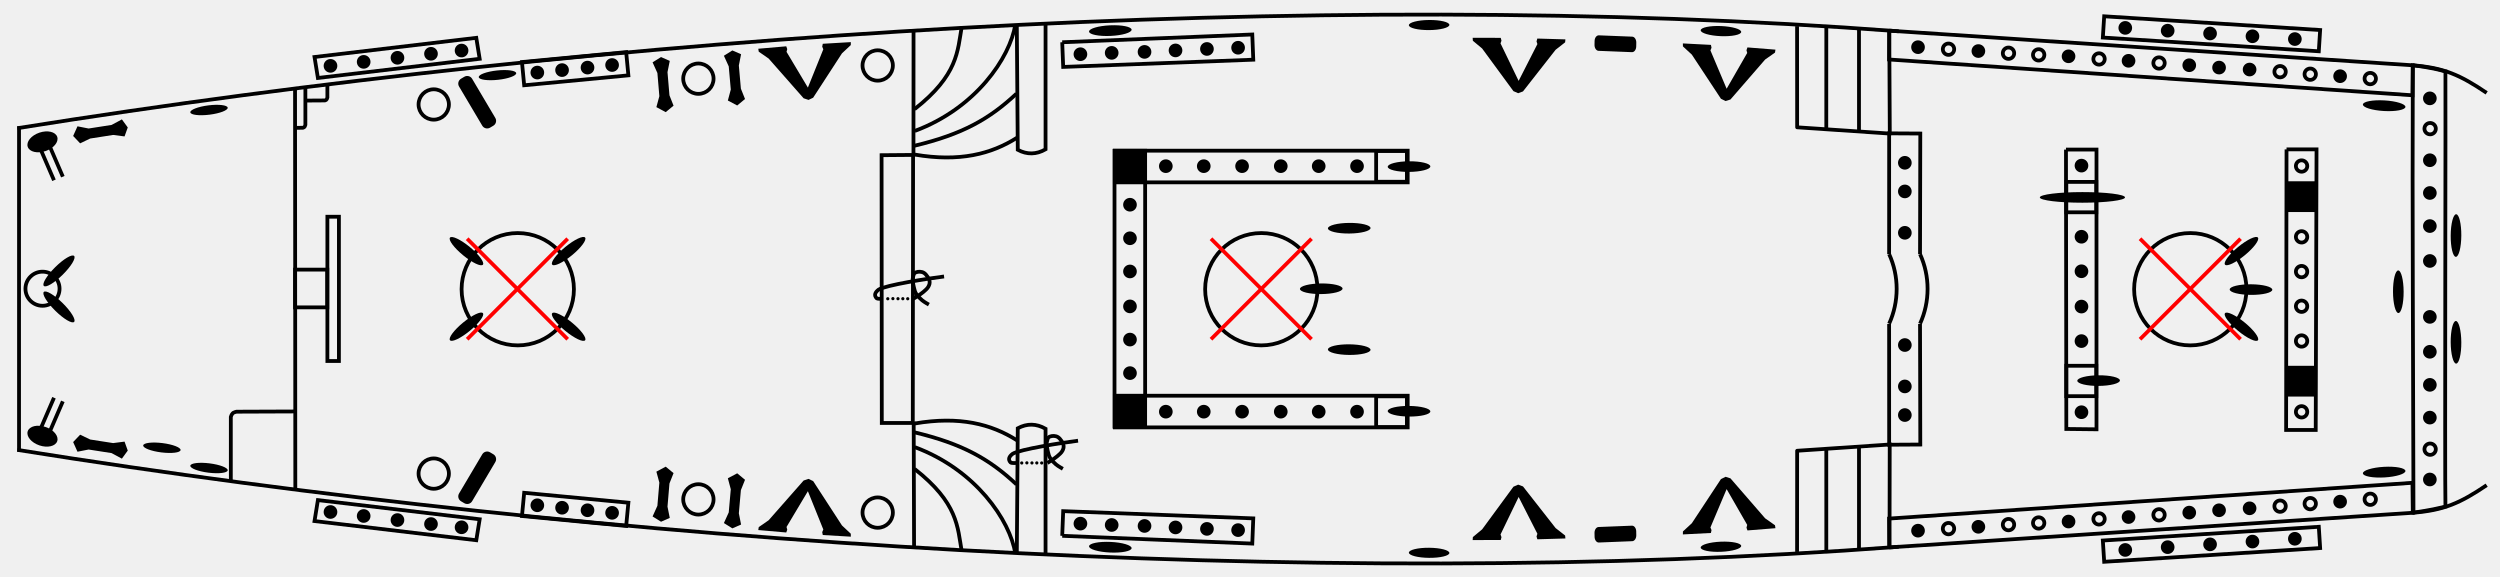
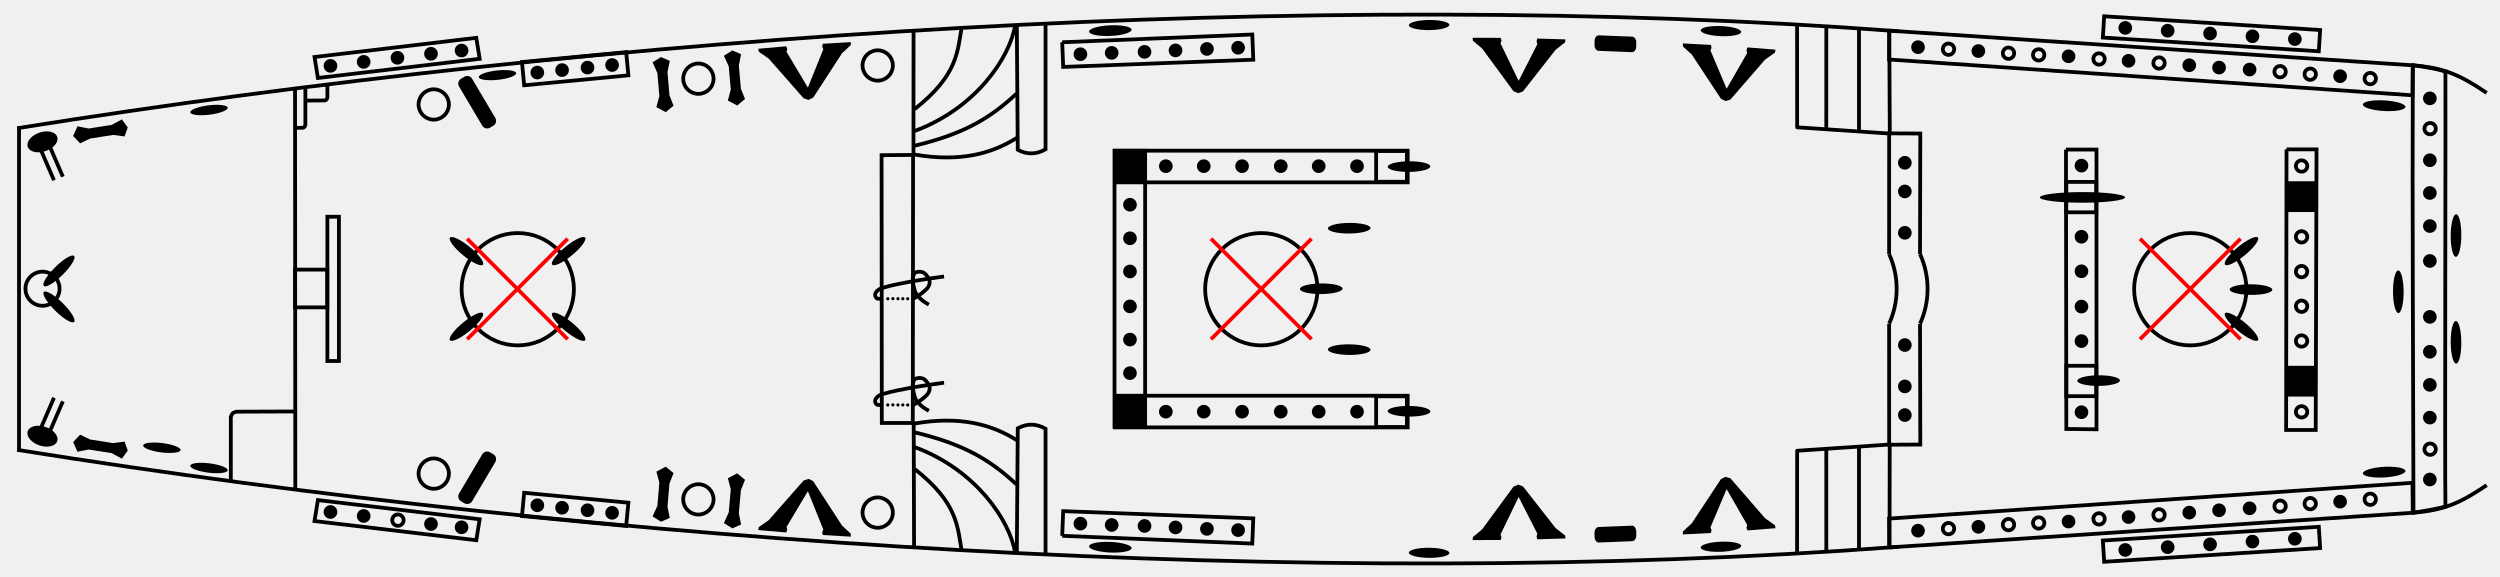
<svg xmlns="http://www.w3.org/2000/svg" xmlns:ns2="https://github.com/jolaf/rigging" xmlns:xlink="http://www.w3.org/1999/xlink" version="1.1" viewBox="1 -24 659 152">
  <defs>
    <rect id="deckMask" x="277.27" y="-.809" width="220.71" height="146.64" fill="currentColor" />
    <g id="mastMask" stroke="currentColor">
      <path d="m425.11 59.525 26.5 26.5z" />
      <path d="m451.61 59.525-26.5 26.5z" />
    </g>
    <circle id="pipe" cx="160.87" cy="398.09" r="4" stroke="currentColor" />
    <g id="pin">
      <circle transform="rotate(-8.2973)" cx="567.54" cy="28.152" r="2.7" fill="#fff" fill-opacity="9.999e-5" />
      <circle transform="rotate(-8.2973)" cx="567.54" cy="28.152" r="1.8" fill="currentColor" />
    </g>
    <circle id="pinhole" transform="rotate(-8.2973)" cx="607.21" cy="138.78" r="1.5" fill="none" stroke="currentColor" />
    <ellipse id="cleat" transform="rotate(89.51)" cx="3.721" cy="-575.37" rx="1.4" ry="5.615" fill="currentColor" />
    <rect id="lcleat" x="396.5" y="72.319" width="4" height="15" ry="1.5" fill="currentColor" />
    <path id="xcleat" transform="matrix(.88236 0 0 1.0046 -152.59 -25.947)" d="m215.31 40.277-0.959-2.798v-6.102l0.959-2.893-2.499-1.196-2.652 1.196 1.162 2.893v6.102l-1.161 2.798 2.652 1.514z" fill="currentColor" />
    <path id="kevel" d="m426.26 54.267-8.424-11.107-2.479-2.004-0.067-0.781 7.404-0.102 0.204 0.747-0.238 0.713 4.927 9.807 4.791-9.773-0.238-0.713 0.204-0.747 7.404 0.102-0.067 0.781-2.479 2.004-8.424 11.107-1.259 0.492z" fill="currentColor" />
    <rect id="fist" transform="translate(-36.94 -367.63)" x="324.1" y="408.34" width="8.109" height="8.109" fill="currentColor" />
    <g id="tackle" transform="matrix(-1 0 0 1 657.06 84.968)">
      <ellipse transform="rotate(-18.749 -1131.9 -71.94)" cx="-74.057" cy="420.37" rx="4.104" ry="2.557" fill="currentColor" />
      <path transform="translate(-36.94 -367.63)" d="m61.959 411.73 3.978 9.218" stroke="currentColor" />
      <path transform="translate(-36.94 -367.63)" d="m59.623 412.68 3.978 9.218" stroke="currentColor" />
    </g>
    <g id="knot" transform="translate(380.03 -105.31)">
      <path d="m298.72 455.17c-3.993 0.489-15.46 2.284-17.267 3.472-0.874 0.684-1.281 1.456-0.505 2.273 0.295 0.218 1.515 0.126 1.515 0.126" fill="none" stroke="currentColor" />
      <path d="m290.64 461.04s1.792-1.092 2.588-1.768c0.499-0.424 1.088-0.913 1.357-1.421s0.393-0.888 0.316-1.452c-0.077-0.564-0.8-1.72-1.438-2.147-0.638-0.427-1.581-0.414-2.192-0.158-0.612 0.256-0.566 0.713-0.758 1.357s0.115 1.993 0.284 2.715 0.251 1.043 0.6 1.61 0.988 1.204 1.547 1.673 1.768 1.136 1.768 1.136" fill="none" stroke="currentColor" />
      <circle cx="283.88" cy="461.04" r=".426" fill="currentColor" />
      <circle cx="285.23" cy="461.01" r=".426" fill="currentColor" />
      <circle cx="286.57" cy="461.03" r=".426" fill="currentColor" />
      <circle cx="287.85" cy="461.03" r=".426" fill="currentColor" />
      <circle cx="289.14" cy="461.04" r=".426" fill="currentColor" />
    </g>
  </defs>
  <g transform="translate(0 -20.6)">
    <g id="drawing">
      <g id="portDrawing" fill="none" stroke="currentColor">
        <path d="m5.599 30.388c154.59-24.72 342.25-37.19 495.89-25.536m135.53 8.963c8.188 0.64 12.488 2.55 19.468 7.271" />
        <path class="rail" d="m499 4.684 138.01 9.13-0.082 7.903-137.97-9.434s0.044-7.599 0.044-7.599" />
        <rect class="rail" transform="matrix(.99798 .063452 -.063107 .99801 -36.919 -367.63)" x="614.66" y="330.18" width="57.042" height="5.615" stroke-linecap="round" />
        <rect class="solid" transform="translate(-36.919 -367.63)" x="582.6" y="412.18" width="7.895" height="8.012" />
        <path class="rail" d="m498.97 63.596 0.013-31.846 8.207 0.049-0.072 31.797" />
        <g class="solid">
          <path d="m474.71 3.488 0.018 26.671 24.696 1.671" stroke-linejoin="round" />
          <path d="m491.03 31.603v-27.13" />
          <path d="m482.41 30.658 6e-3 -26.716" />
        </g>
        <rect class="solid" transform="translate(-36.919 -367.63)" x="400.67" y="404.03" width="8.109" height="8.109" />
        <rect class="rail" transform="translate(-36.919 -367.63)" x="331.8" y="403.95" width="77.184" height="8.348" />
        <path class="rail" d="m281 7.737 50.101-2.045s0.262 6.643 0.262 6.643l-50.107 1.907s-0.256-6.505-0.256-6.505" />
        <g class="solid">
          <path d="m269.03 3.005s0.253 33.082 0.253 33.082c2.441 1.306 4.882 1.261 7.324-0.126v-33.335" />
          <path d="m242.14 37.35c11.722 2.006 20.149-0.133 26.895-4.419" />
          <path d="m242.1 35.007c12.578-3.001 19.725-7.042 26.841-13.718" />
          <path d="m242.14 31.116c16.006-5.946 25.097-19.221 26.516-28.111" />
          <path d="m242.07 25.379c11.483-8.995 11.331-15.34 12.443-21.742" />
        </g>
        <use transform="translate(71.491 -384.23)" xlink:href="#pipe" />
        <use transform="translate(24.224 -380.75)" xlink:href="#pipe" />
        <rect class="rail" transform="rotate(-5.4351 -3891 205.08)" x="138.67" y="395.49" width="27.593" height="6.154" />
        <rect class="rail" transform="matrix(.99305 -.11767 .15968 .98717 -36.919 -367.63)" x="58.768" y="391.19" width="42.94" height="5.599" ry="0" />
        <use transform="translate(-45.537 -373.95)" xlink:href="#pipe" />
      </g>
      <use transform="matrix(1 0 0 -1 0 145.58)" xlink:href="#portDrawing" />
      <path class="rail" d="m645.62 15.449c-3.876-1.16-8.604-1.635-8.604-1.635-0.16 38.87 0.115 82.335 0.176 117.9 0 0 3.887-0.461 8.424-1.564-0.182-8.555 0.077-111.18 4e-3 -114.71h-2.6e-4" fill="none" stroke="currentColor" />
      <path class="rail" d="m603.73 35.978h7.908l-0.217 73.963h-7.8l0.108-73.963" fill="none" stroke="currentColor" />
      <circle class="solid" cx="578.36" cy="72.838" r="14.805" fill="none" stroke="currentColor" />
      <path class="rail" d="m545.59 36.028h8.047v73.736l-7.955-0.091-0.091-73.645" fill="none" stroke="currentColor" />
      <g class="solid" fill="none" stroke="currentColor">
        <path d="m507.13 63.596c1.304 2.876 1.979 5.997 1.979 9.164 0 3.167-0.675 6.288-1.979 9.164" />
        <path d="m498.98 63.596c1.304 2.876 1.979 5.997 1.979 9.164 0 3.167-0.675 6.288-1.979 9.164" />
      </g>
      <path d="m499.08 140.58 0.05-27.332m0.022-81.024-0.143-27.537" fill="none" stroke="currentColor" />
      <circle class="solid " cx="333.48" cy="72.838" r="14.805" fill="none" stroke="currentColor" />
      <path class="rail" d="m302.86 109.06h-8.075v-72.72h8.075v72.72" fill="none" stroke="currentColor" />
      <path d="m241.95 140.83-0.103-33.102m-0.06-69.962 0.024-33.476" fill="none" stroke="currentColor" />
      <path class="solid" d="m241.69 37.439-8.306 0.069c-4e-3 16.806 0.062 53.776 0.058 70.582h8.168c4e-3 -16.806 0.076-53.845 0.08-70.651v-5e-5" fill="none" stroke="currentColor" />
      <circle class="solid" cx="137.48" cy="72.838" r="14.805" fill="none" stroke="currentColor" />
      <rect class="solid" x="87.298" y="53.73" width="3.041" height="38.031" fill="none" stroke="currentColor" />
      <rect class="solid" x="78.789" y="67.672" width="8.482" height="9.949" fill="none" stroke="currentColor" />
      <path class="solid" d="m87.296 19.031v3.28c-0.175 0.713-0.438 0.672-0.685 0.766l-5.025 0.035" fill="none" stroke="currentColor" />
      <path class="solid" d="m81.496 19.331v10.18c-0.175 0.713-0.438 0.672-0.685 0.766l-2.225 0.035" fill="none" stroke="currentColor" />
      <path d="m78.845 125.85-0.072-106.2" fill="none" stroke="currentColor" />
      <path class="solid" d="m61.845 123.31v-16.814c0.389-1.278 0.973-1.205 1.523-1.374 0 0 15.251-0.062 15.251-0.062" fill="none" stroke="currentColor" />
      <circle class="solid" cx="12.204" cy="72.707" r="4.495" fill="none" stroke="currentColor" />
      <path d="m6.016 115.68v-85.785" fill="none" stroke="currentColor" />
    </g>
  </g>
  <g transform="translate(0 -20.6)" display="none">
    <g id="deckMasks" class="modeDependent which" color="#ffffff">
      <use class="deckMask" transform="matrix(.71785 0 0 1 299.43 0)" ns2:deck="fore" xlink:href="#deckMask" />
      <use class="deckMask" transform="matrix(1.0026 0 0 1 -.80202 0)" ns2:deck="main" xlink:href="#deckMask" />
      <use class="deckMask" transform="matrix(1.2311 0 0 1 -335.88 0)" ns2:deck="stern" xlink:href="#deckMask" />
    </g>
  </g>
  <g transform="translate(0 -20.6)">
    <g id="mastMasks" class="modeDependent where" color="#ff0000">
      <use class="mastMask" transform="translate(140)" ns2:mast="fore" xlink:href="#mastMask" />
      <use class="mastMask" transform="translate(-104.89)" ns2:mast="main" xlink:href="#mastMask" />
      <use class="mastMask" transform="translate(-300.97)" ns2:mast="mizzen" xlink:href="#mastMask" />
    </g>
  </g>
  <g transform="translate(0 -20.6)">
    <g id="points" transform="translate(.020296 -7.1416e-6)">
      <g id="portPoints" ns2:side="port">
        <g ns2:deck="fore" ns2:rail="behindFront">
          <use transform="rotate(-89.1 642.3 -8.3336)" xlink:href="#cleat" />
        </g>
        <g transform="translate(0 -1.125)" ns2:deck="fore" ns2:isAcross="true" ns2:rail="frontRail">
          <use transform="translate(75.828 120.56)" xlink:href="#pin" />
          <use transform="translate(75.828 111.36)" xlink:href="#pin" />
          <use transform="translate(75.828 102.64)" xlink:href="#pin" />
          <use transform="translate(75.828 94.008)" xlink:href="#pin" />
          <use transform="translate(20.68 -18.062)" xlink:href="#pinhole" />
          <use transform="translate(75.828 77.695)" xlink:href="#pin" />
        </g>
        <g transform="rotate(-33.825 358.49 -866.82)" ns2:deck="fore" ns2:rail="onDeckFront">
          <use transform="rotate(37.611 293.77 -704.81)" xlink:href="#cleat" />
        </g>
        <g transform="rotate(3.8685 821.87 -178.44)" ns2:deck="fore" ns2:rail="sideRail">
          <use transform="translate(18.549 -19.604)" xlink:href="#pinhole" />
          <use transform="translate(65.802 84.05)" xlink:href="#pin" />
          <use transform="translate(2.6879 -19.688)" xlink:href="#pinhole" />
          <use transform="translate(-5.2859 -19.812)" xlink:href="#pinhole" />
          <use transform="translate(41.878 83.909)" xlink:href="#pin" />
          <use transform="translate(33.813 83.936)" xlink:href="#pin" />
          <use transform="translate(25.93 83.851)" xlink:href="#pin" />
          <use transform="translate(-37.278 -19.943)" xlink:href="#pinhole" />
          <use transform="translate(9.886 83.763)" xlink:href="#pin" />
          <use transform="translate(-53.128 -19.941)" xlink:href="#pinhole" />
          <use transform="translate(-5.9745 83.648)" xlink:href="#pin" />
          <use transform="translate(-69.076 -19.943)" xlink:href="#pinhole" />
          <use transform="translate(-77.041 -19.841)" xlink:href="#pinhole" />
          <use transform="translate(-29.782 83.871)" xlink:href="#pin" />
          <use transform="translate(-92.891 -19.827)" xlink:href="#pinhole" />
          <use transform="translate(-45.724 83.924)" xlink:href="#pin" />
        </g>
        <g transform="rotate(3.7694 6421.6 -164.9)" ns2:deck="fore" ns2:rail="shroudsRail">
          <use transform="translate(64.119 442.9)" xlink:href="#pin" />
          <use transform="translate(52.919 442.9)" xlink:href="#pin" />
          <use transform="translate(41.719 442.9)" xlink:href="#pin" />
          <use transform="translate(30.519 442.9)" xlink:href="#pin" />
          <use transform="translate(19.319 442.9)" xlink:href="#pin" />
        </g>
        <g transform="translate(316.26 3.5265)" ns2:deck="fore" ns2:rail="frontFists">
          <use transform="translate(.10571 .14837)" xlink:href="#fist" />
        </g>
        <g transform="translate(.52682)">
          <use transform="translate(-13.733 18.494)" xlink:href="#pinhole" />
          <use transform="translate(-13.733 9.3337)" xlink:href="#pinhole" />
          <use transform="translate(-13.733 -9.3384)" xlink:href="#pinhole" />
        </g>
        <g transform="translate(446.79 -2.6413)" ns2:deck="fore" ns2:rail="atMastSide">
          <use transform="matrix(.76693 -.64173 -.64173 -.76693 -297.01 433.75)" xlink:href="#cleat" />
        </g>
        <g transform="translate(.17561)" ns2:deck="fore" ns2:isAcross="true" ns2:rail="behindMastRail">
          <use transform="translate(-16.181 122.15)" xlink:href="#pin" />
          <use transform="translate(-16.181 113.05)" xlink:href="#pin" />
          <use transform="translate(-16.181 94.303)" xlink:href="#pin" />
        </g>
        <g transform="translate(-7.2256 -5.4374)" ns2:deck="fore" ns2:isAcross="true" ns2:rail="backRail">
          <use transform="translate(-55.34 117.45)" xlink:href="#pin" />
          <use transform="translate(-55.34 106.54)" xlink:href="#pin" />
          <use transform="translate(-55.34 98.995)" xlink:href="#pin" />
        </g>
        <g ns2:deck="main" ns2:rail="bulwark">
          <use transform="rotate(3.7685 921.3 469.44)" xlink:href="#kevel" />
          <use transform="matrix(.95039 .048001 -.048001 .95039 -92.271 -21.679)" xlink:href="#cleat" />
          <use transform="matrix(-.01972 1.022 -.73281 -.029126 493.15 -396.81)" xlink:href="#lcleat" />
          <use transform="rotate(.9 2554.8 -1639.3)" xlink:href="#kevel" />
          <use transform="matrix(.95074 0 0 .95074 -169.34 4.3414)" xlink:href="#cleat" />
        </g>
        <g transform="translate(.39986 -4.5002)" ns2:deck="main" ns2:rail="frontPillars">
          <use transform="translate(-203.38 46.215)" xlink:href="#cleat" />
        </g>
        <g transform="translate(-10.636 4.6)" ns2:deck="main" ns2:rail="onDeckFront">
          <use transform="translate(-208.11 53.358)" xlink:href="#cleat" />
        </g>
        <g transform="translate(7.6 -4.3997)" ns2:deck="main" ns2:rail="sideMastRail">
          <use transform="translate(-214.57 98.845)" xlink:href="#pin" />
          <use transform="translate(-224.67 98.845)" xlink:href="#pin" />
          <use transform="translate(-234.67 98.845)" xlink:href="#pin" />
          <use transform="translate(-244.87 98.845)" xlink:href="#pin" />
          <use transform="translate(-254.97 98.845)" xlink:href="#pin" />
          <use transform="translate(-264.97 98.845)" xlink:href="#pin" />
        </g>
        <g transform="translate(7.6003 -4.2999)" ns2:deck="main" ns2:rail="backFists">
          <use transform="translate(.10571 .14837)" xlink:href="#fist" />
        </g>
        <g transform="translate(7.5003 -.80013)" ns2:deck="main" ns2:isAcross="true" ns2:rail="behindMastRail">
          <use transform="translate(-274.32 123)" xlink:href="#pin" />
          <use transform="translate(-274.32 114.25)" xlink:href="#pin" />
          <use transform="translate(-274.32 105.41)" xlink:href="#pin" />
        </g>
        <g transform="rotate(-2.2774 278.92 10.612)" ns2:deck="main" ns2:rail="sideRail">
          <use transform="translate(-238.3 65.152)" xlink:href="#pin" />
          <use transform="translate(-246.52 65.148)" xlink:href="#pin" />
+           <use transform="translate(-254.81 65.203)" xlink:href="#pin" />
          <use transform="translate(-262.99 65.267)" xlink:href="#pin" />
-           <use transform="translate(-254.81 65.203)" xlink:href="#pin" />
          <use transform="translate(-271.65 65.18)" xlink:href="#pin" />
          <use transform="translate(-279.9 65.206)" xlink:href="#pin" />
        </g>
        <g transform="rotate(.2 349.3 -2298.3)" ns2:deck="main" ns2:rail="aboveRail">
          <use transform="rotate(-2.2866 590.16 6858.6)" xlink:href="#cleat" />
        </g>
        <g transform="rotate(-1 69.433 1381.3)" ns2:deck="stern" ns2:rail="sideRail">
          <use transform="translate(-379.48 69.612)" xlink:href="#pin" />
          <use transform="translate(-385.97 70.177)" xlink:href="#pin" />
          <use transform="translate(-392.69 70.722)" xlink:href="#pin" />
          <use transform="translate(-399.22 71.258)" xlink:href="#pin" />
        </g>
        <g transform="translate(5.8397 -2.6413)" ns2:deck="stern" ns2:rail="atMast">
+           <use transform="matrix(.76693 -.64173 -.64173 -.76693 -297.01 433.75)" xlink:href="#cleat" />
          <use transform="rotate(219.92 358.84 115.16)" xlink:href="#cleat" />
-           <use transform="matrix(.76693 -.64173 -.64173 -.76693 -297.01 433.75)" xlink:href="#cleat" />
        </g>
        <g transform="rotate(-.7 172.95 2205.1)" ns2:deck="stern" ns2:rail="shroudsRail">
          <use transform="translate(-416.19 63.519)" xlink:href="#pin" />
          <use transform="translate(-424.26 64.275)" xlink:href="#pin" />
          <use transform="translate(-433.11 65.221)" xlink:href="#pin" />
          <use transform="translate(-442.03 66.186)" xlink:href="#pin" />
          <use transform="translate(-450.79 67.13)" xlink:href="#pin" />
        </g>
        <g transform="rotate(-44.188 53.027 59.232)" ns2:deck="stern" ns2:ignoreDeck="true" ns2:rail="poopFlagstaff">
          <use transform="translate(-554.65 41.288)" xlink:href="#cleat" />
        </g>
      </g>
      <g id="starboardPoints" transform="matrix(1 0 0 -1 0 145.52)" ns2:side="starboard">
        <g ns2:deck="fore" ns2:rail="behindFront">
          <use transform="rotate(-89.1 642.3 -8.3336)" xlink:href="#cleat" />
        </g>
        <g transform="translate(0 -1.125)" ns2:deck="fore" ns2:isAcross="true" ns2:rail="frontRail">
          <use transform="translate(75.828 120.56)" xlink:href="#pin" />
          <use transform="translate(75.828 111.36)" xlink:href="#pin" />
          <use transform="translate(75.828 102.64)" xlink:href="#pin" />
          <use transform="translate(75.828 94.008)" xlink:href="#pin" />
          <use transform="translate(20.68 -18.062)" xlink:href="#pinhole" />
          <use transform="translate(75.828 77.695)" xlink:href="#pin" />
        </g>
        <g transform="rotate(-33.825 358.49 -866.82)" ns2:deck="fore" ns2:rail="onDeckFront">
          <use transform="rotate(37.611 293.77 -704.81)" xlink:href="#cleat" />
        </g>
        <g transform="rotate(3.8685 821.87 -178.44)" ns2:deck="fore" ns2:rail="sideRail">
          <use transform="translate(18.549 -19.604)" xlink:href="#pinhole" />
          <use transform="translate(65.802 84.05)" xlink:href="#pin" />
          <use transform="translate(2.6879 -19.688)" xlink:href="#pinhole" />
          <use transform="translate(-5.2859 -19.812)" xlink:href="#pinhole" />
          <use transform="translate(41.878 83.909)" xlink:href="#pin" />
          <use transform="translate(33.813 83.936)" xlink:href="#pin" />
          <use transform="translate(25.93 83.851)" xlink:href="#pin" />
          <use transform="translate(-37.278 -19.943)" xlink:href="#pinhole" />
          <use transform="translate(9.886 83.763)" xlink:href="#pin" />
          <use transform="translate(-53.128 -19.941)" xlink:href="#pinhole" />
          <use transform="translate(-5.9745 83.648)" xlink:href="#pin" />
          <use transform="translate(-69.076 -19.943)" xlink:href="#pinhole" />
          <use transform="translate(-77.041 -19.841)" xlink:href="#pinhole" />
          <use transform="translate(-29.782 83.871)" xlink:href="#pin" />
          <use transform="translate(-92.891 -19.827)" xlink:href="#pinhole" />
          <use transform="translate(-45.724 83.924)" xlink:href="#pin" />
        </g>
        <g transform="rotate(3.7694 6421.6 -164.9)" ns2:deck="fore" ns2:rail="shroudsRail">
          <use transform="translate(64.119 442.9)" xlink:href="#pin" />
          <use transform="translate(52.919 442.9)" xlink:href="#pin" />
          <use transform="translate(41.719 442.9)" xlink:href="#pin" />
          <use transform="translate(30.519 442.9)" xlink:href="#pin" />
          <use transform="translate(19.319 442.9)" xlink:href="#pin" />
        </g>
        <g transform="translate(316.26 3.5265)" ns2:deck="fore" ns2:rail="frontFists">
          <use transform="translate(.10571 .14837)" xlink:href="#fist" />
        </g>
        <g transform="translate(.52682)">
          <use transform="translate(-13.733 18.494)" xlink:href="#pinhole" />
          <use transform="translate(-13.733 9.3337)" xlink:href="#pinhole" />
          <use transform="translate(-13.733 -9.3384)" xlink:href="#pinhole" />
        </g>
        <g transform="translate(446.79 -2.6413)" ns2:deck="fore" ns2:rail="atMastSide">
          <use transform="matrix(.76693 -.64173 -.64173 -.76693 -297.01 433.75)" xlink:href="#cleat" />
        </g>
        <g transform="translate(.17561)" ns2:deck="fore" ns2:isAcross="true" ns2:rail="behindMastRail">
          <use transform="translate(-16.181 122.15)" xlink:href="#pin" />
          <use transform="translate(-16.181 113.05)" xlink:href="#pin" />
          <use transform="translate(-16.181 94.303)" xlink:href="#pin" />
        </g>
        <g transform="translate(-7.2256 -5.4374)" ns2:deck="fore" ns2:isAcross="true" ns2:rail="backRail">
          <use transform="translate(-55.34 117.45)" xlink:href="#pin" />
          <use transform="translate(-55.34 106.54)" xlink:href="#pin" />
          <use transform="translate(-55.34 98.995)" xlink:href="#pin" />
        </g>
        <g ns2:deck="main" ns2:rail="bulwark">
          <use transform="rotate(3.7685 921.3 469.44)" xlink:href="#kevel" />
          <use transform="matrix(.95039 .048001 -.048001 .95039 -92.271 -21.679)" xlink:href="#cleat" />
          <use transform="matrix(-.01972 1.022 -.73281 -.029126 493.15 -396.81)" xlink:href="#lcleat" />
          <use transform="rotate(.9 2554.8 -1639.3)" xlink:href="#kevel" />
          <use transform="matrix(.95074 0 0 .95074 -169.34 4.3414)" xlink:href="#cleat" />
        </g>
        <g transform="translate(.39986 -4.5002)" ns2:deck="main" ns2:rail="frontPillars">
          <use transform="translate(-203.38 46.215)" xlink:href="#cleat" />
        </g>
        <g transform="translate(-10.636 4.6)" ns2:deck="main" ns2:rail="onDeckFront">
          <use transform="translate(-208.11 53.358)" xlink:href="#cleat" />
        </g>
        <g transform="translate(7.6 -4.3997)" ns2:deck="main" ns2:rail="sideMastRail">
          <use transform="translate(-214.57 98.845)" xlink:href="#pin" />
          <use transform="translate(-224.67 98.845)" xlink:href="#pin" />
          <use transform="translate(-234.67 98.845)" xlink:href="#pin" />
          <use transform="translate(-244.87 98.845)" xlink:href="#pin" />
          <use transform="translate(-254.97 98.845)" xlink:href="#pin" />
          <use transform="translate(-264.97 98.845)" xlink:href="#pin" />
        </g>
        <g transform="translate(7.6003 -4.2999)" ns2:deck="main" ns2:rail="backFists">
          <use transform="translate(.10571 .14837)" xlink:href="#fist" />
        </g>
        <g transform="translate(7.5003 -.80013)" ns2:deck="main" ns2:isAcross="true" ns2:rail="behindMastRail">
          <use transform="translate(-274.32 123)" xlink:href="#pin" />
          <use transform="translate(-274.32 114.25)" xlink:href="#pin" />
          <use transform="translate(-274.32 105.41)" xlink:href="#pin" />
        </g>
        <g transform="rotate(-2.2774 278.92 10.612)" ns2:deck="main" ns2:rail="sideRail">
          <use transform="translate(-238.3 65.152)" xlink:href="#pin" />
          <use transform="translate(-246.52 65.148)" xlink:href="#pin" />
+           <use transform="translate(-254.81 65.203)" xlink:href="#pin" />
          <use transform="translate(-262.99 65.267)" xlink:href="#pin" />
-           <use transform="translate(-254.81 65.203)" xlink:href="#pin" />
          <use transform="translate(-271.65 65.18)" xlink:href="#pin" />
          <use transform="translate(-279.9 65.206)" xlink:href="#pin" />
        </g>
        <g transform="rotate(.2 349.3 -2298.3)" ns2:deck="main" ns2:rail="aboveRail">
          <use transform="rotate(-2.2866 590.16 6858.6)" xlink:href="#cleat" />
        </g>
        <g transform="rotate(-1 69.433 1381.3)" ns2:deck="stern" ns2:rail="sideRail">
          <use transform="translate(-379.48 69.612)" xlink:href="#pin" />
          <use transform="translate(-385.97 70.177)" xlink:href="#pin" />
          <use transform="translate(-392.69 70.722)" xlink:href="#pin" />
          <use transform="translate(-399.22 71.258)" xlink:href="#pin" />
        </g>
        <g transform="translate(5.8397 -2.6413)" ns2:deck="stern" ns2:rail="atMast">
+           <use transform="matrix(.76693 -.64173 -.64173 -.76693 -297.01 433.75)" xlink:href="#cleat" />
          <use transform="rotate(219.92 358.84 115.16)" xlink:href="#cleat" />
-           <use transform="matrix(.76693 -.64173 -.64173 -.76693 -297.01 433.75)" xlink:href="#cleat" />
        </g>
        <g transform="rotate(-.7 172.95 2205.1)" ns2:deck="stern" ns2:rail="shroudsRail">
          <use transform="translate(-416.19 63.519)" xlink:href="#pin" />
          <use transform="translate(-424.26 64.275)" xlink:href="#pin" />
-           <use transform="translate(-433.11 65.221)" xlink:href="#pin" />
+           <use transform="translate(-488.21 -38.55)" xlink:href="#pinhole" />
          <use transform="translate(-442.03 66.186)" xlink:href="#pin" />
          <use transform="translate(-450.79 67.13)" xlink:href="#pin" />
        </g>
        <g transform="rotate(-44.188 53.027 59.232)" ns2:deck="stern" ns2:ignoreDeck="true" ns2:rail="poopFlagstaff">
          <use transform="translate(-554.65 41.288)" xlink:href="#cleat" />
        </g>
      </g>
      <g id="assymmetricPoints">
        <g transform="rotate(90 336.06 324.36)" ns2:deck="fore" ns2:rail="onDeckFront" ns2:side="center">
          <use transform="rotate(.24102 -6431.2 -116513)" xlink:href="#cleat" />
        </g>
        <g transform="rotate(-34.407 594.6 75.75)" ns2:deck="fore" ns2:rail="atMastFront" ns2:side="center">
          <use transform="rotate(35.279 468.56 68.433)" xlink:href="#cleat" />
        </g>
        <g transform="matrix(1.6149 -.58991 1.1798 .80747 -408.62 335.41)" ns2:deck="fore" ns2:rail="backPillars" ns2:side="port">
          <use transform="rotate(216.58 574.43 28.158)" xlink:href="#cleat" />
        </g>
        <g transform="rotate(-37.954 558.99 98.502)" ns2:deck="fore" ns2:rail="backPillars" ns2:side="starboard">
          <use transform="rotate(37.993 427.07 18.637)" xlink:href="#cleat" />
        </g>
        <g transform="rotate(90 350.45 71.529)" ns2:deck="main" ns2:rail="atMastFront" ns2:side="center">
          <use transform="rotate(90 426.55 -76.111)" xlink:href="#cleat" />
        </g>
-         <g transform="translate(-13.508 -342.53)" ns2:deck="stern" ns2:rail="aboveLadder" ns2:side="starboard">
+         <g transform="translate(-48.824 -385.82)" ns2:deck="stern" ns2:rail="atFront" ns2:side="center">
          <use transform="translate(-380.09 105.44)" xlink:href="#knot" />
        </g>
-         <g transform="translate(-48.824 -385.82)" ns2:deck="stern" ns2:rail="atFront" ns2:side="center">
+         <g transform="translate(-48.824 -357.82)" ns2:deck="stern" ns2:rail="aboveLadder" ns2:side="starboard">
          <use transform="translate(-380.09 105.44)" xlink:href="#knot" />
        </g>
        <g ns2:deck="stern" ns2:rail="bulwark" ns2:side="port">
          <use transform="rotate(-4.1732 -116.35 2967.6)" xlink:href="#kevel" />
          <use transform="rotate(-5.0377 210.39 -1799.7)" xlink:href="#xcleat" />
          <use transform="rotate(-4.8377 225.62 -1651.1)" xlink:href="#xcleat" />
          <use transform="matrix(.8798 -.086775 .086775 .8798 -374 67.391)" xlink:href="#cleat" />
          <use transform="rotate(-30.64 159.92 547.65)" xlink:href="#lcleat" />
        </g>
        <g transform="matrix(1 0 0 -1 0 145.77)" ns2:deck="stern" ns2:rail="bulwark" ns2:side="starboard">
          <use transform="rotate(-4.1732 -116.35 2967.6)" xlink:href="#kevel" />
          <use transform="rotate(-5.0377 210.39 -1799.7)" xlink:href="#xcleat" />
          <use transform="rotate(-4.8377 225.62 -1651.1)" xlink:href="#xcleat" />
          <use transform="rotate(-30.64 159.35 547.49)" xlink:href="#lcleat" />
        </g>
        <g transform="translate(.49669)" ns2:deck="stern" ns2:rail="poopBulwark" ns2:side="port">
          <use transform="matrix(.87815 -.10212 .10212 .87815 -449.57 85.412)" xlink:href="#cleat" />
          <use transform="rotate(81.139 17.895 15.233)" xlink:href="#xcleat" />
          <use transform="matrix(1 0 0 -1 -617.33 173.19)" xlink:href="#tackle" />
        </g>
        <g transform="matrix(1 0 0 -1 .49669 145.57)" ns2:deck="stern" ns2:rail="poopBulwark" ns2:side="starboard">
          <use transform="matrix(.87815 -.10212 .10212 .87815 -449.57 85.412)" xlink:href="#cleat" />
          <use transform="matrix(.87815 -.10212 .10212 .87815 -461.99 90.755)" xlink:href="#cleat" />
          <use transform="rotate(81.139 17.895 15.233)" xlink:href="#xcleat" />
          <use transform="matrix(1 0 0 -1 -617.33 173.19)" xlink:href="#tackle" />
        </g>
      </g>
    </g>
  </g>
</svg>
